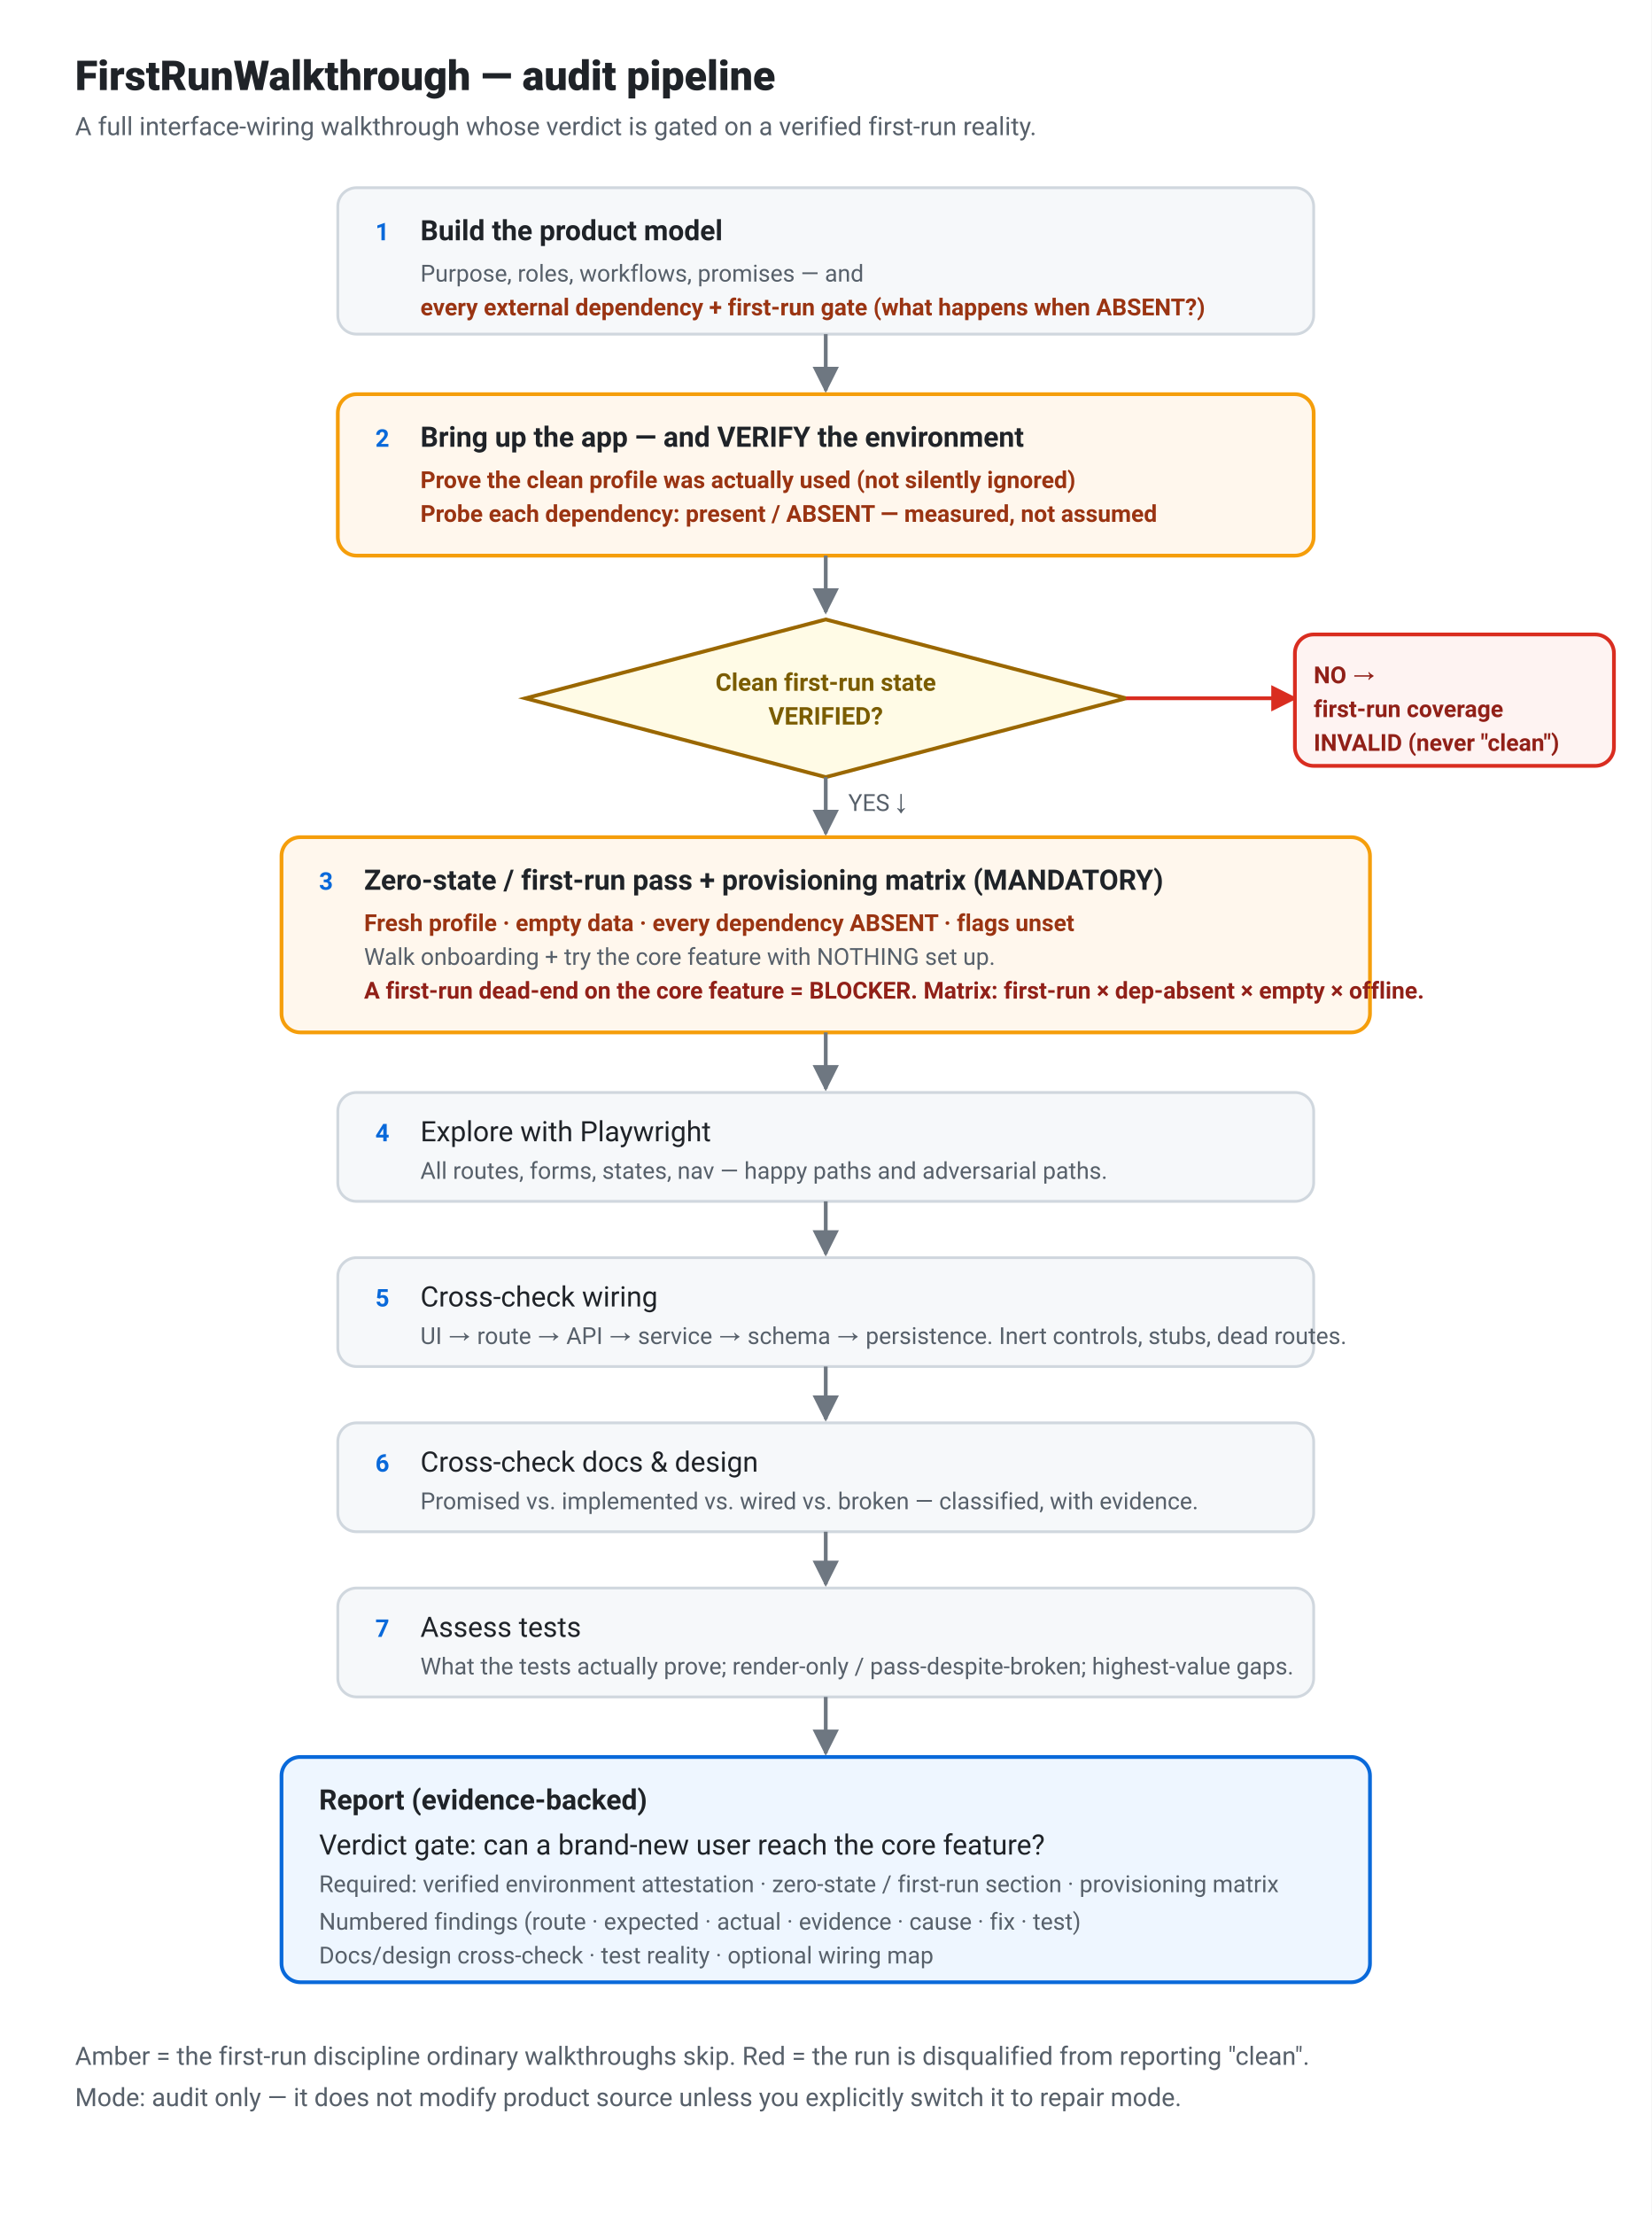
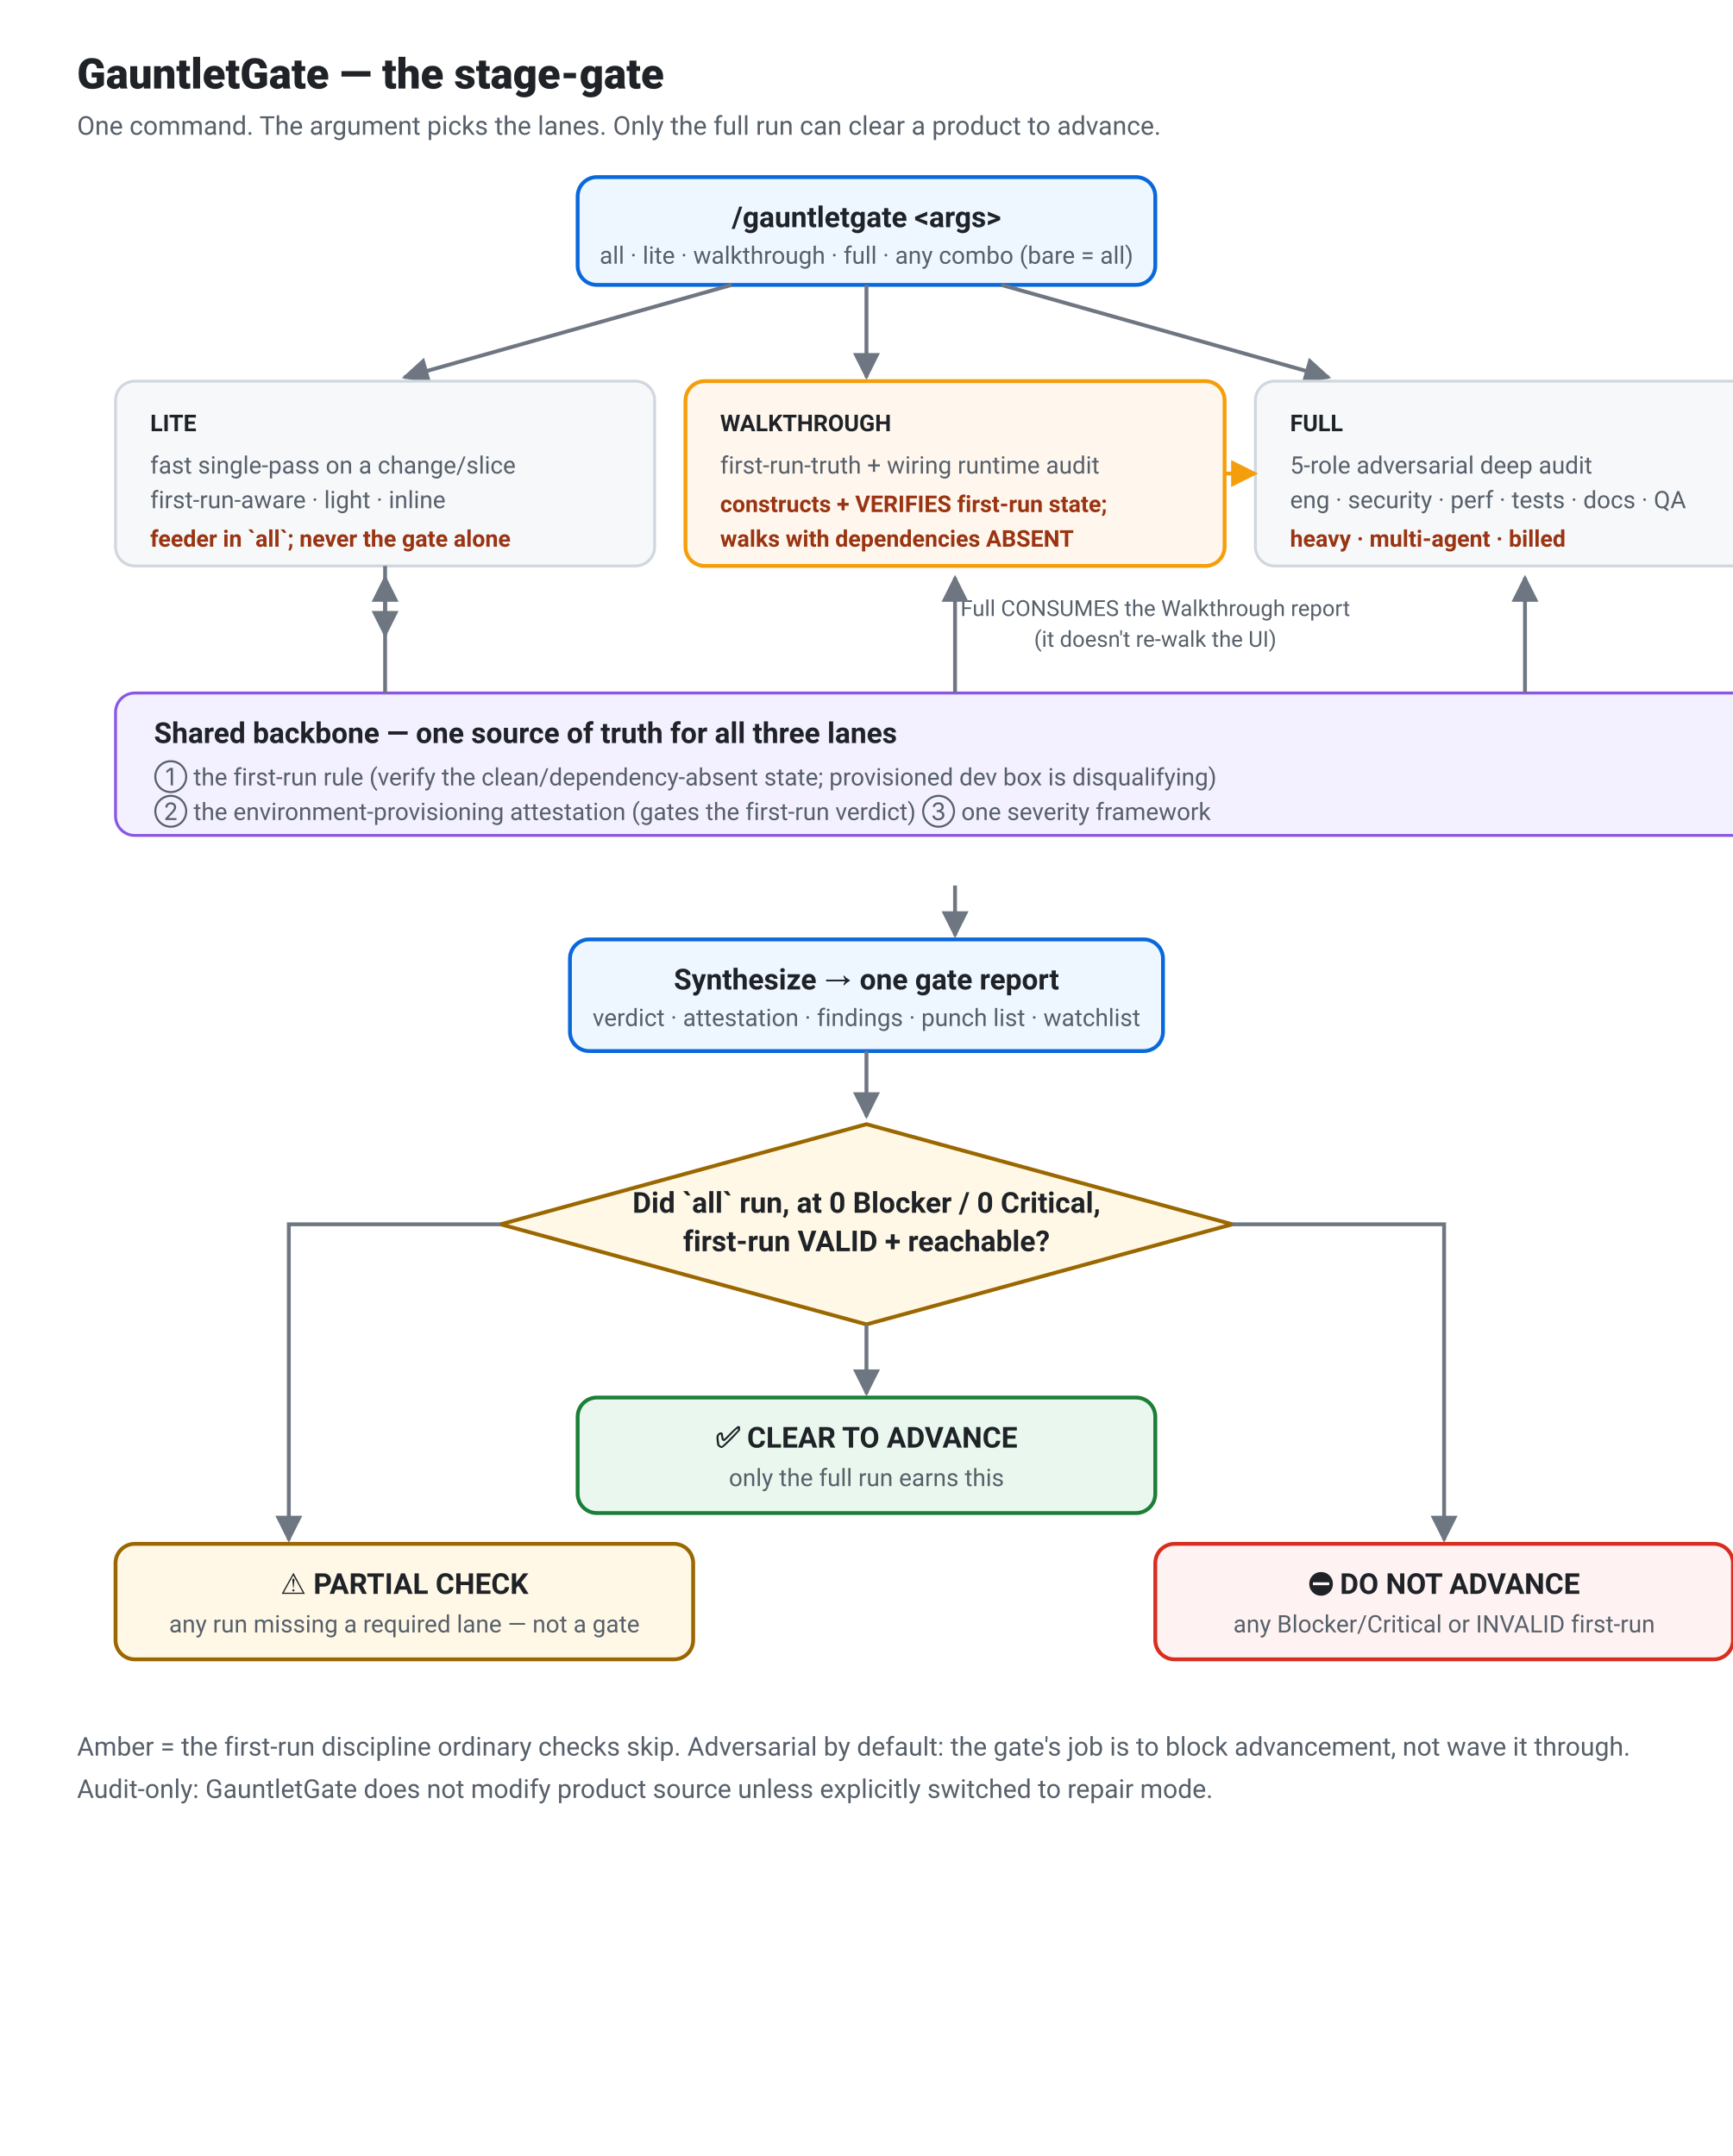
- <svg xmlns="http://www.w3.org/2000/svg" viewBox="0 0 880 1180" font-family="-apple-system,Segoe UI,Roboto,Helvetica,Arial,sans-serif">
+ <svg xmlns="http://www.w3.org/2000/svg" viewBox="0 0 900 1120" font-family="-apple-system,Segoe UI,Roboto,Helvetica,Arial,sans-serif">
  <style>
-     .bg    { fill:#ffffff; }
-     .phase { fill:#f6f8fa; stroke:#d0d7de; stroke-width:1.5; rx:10; }
-     .acc   { fill:#fff7ed; stroke:#f59e0b; stroke-width:2; rx:10; }
-     .danger{ fill:#fef3f2; stroke:#d92d20; stroke-width:2; rx:10; }
-     .out   { fill:#eef6ff; stroke:#0969da; stroke-width:2; rx:10; }
-     .t     { fill:#1f2328; font-size:15px; }
-     .tb    { fill:#1f2328; font-size:15px; font-weight:700; }
-     .sm    { fill:#57606a; font-size:12.5px; }
-     .accT  { fill:#9a3412; font-size:12.5px; font-weight:600; }
-     .dgT   { fill:#912018; font-size:12.5px; font-weight:600; }
-     .num   { fill:#0969da; font-size:13px; font-weight:700; }
-     .arr   { stroke:#6e7781; stroke-width:2; fill:none; marker-end:url(#a); }
-     .arrR  { stroke:#d92d20; stroke-width:2; fill:none; marker-end:url(#ar); }
-     .gate  { fill:#fffbe6; stroke:#9a6700; stroke-width:2; }
-     .gateT { fill:#7a5c00; font-size:13px; font-weight:700; }
-     .title { fill:#1f2328; font-size:22px; font-weight:800; }
-     .sub   { fill:#57606a; font-size:13.5px; }
+     .bg{fill:#ffffff}
+     .cmd{fill:#eef6ff;stroke:#0969da;stroke-width:2;rx:10}
+     .lane{fill:#f6f8fa;stroke:#d0d7de;stroke-width:1.5;rx:10}
+     .acc{fill:#fff7ed;stroke:#f59e0b;stroke-width:2;rx:10}
+     .back{fill:#f3f0ff;stroke:#8957e5;stroke-width:1.5;rx:10}
+     .ok{fill:#eaf7ee;stroke:#1a7f37;stroke-width:2;rx:10}
+     .warn{fill:#fff8e6;stroke:#9a6700;stroke-width:2;rx:10}
+     .bad{fill:#fef3f2;stroke:#d92d20;stroke-width:2;rx:10}
+     .t{fill:#1f2328;font-size:15px}
+     .tb{fill:#1f2328;font-size:15px;font-weight:700}
+     .sm{fill:#57606a;font-size:12.5px}
+     .accT{fill:#9a3412;font-size:12px;font-weight:600}
+     .title{fill:#1f2328;font-size:22px;font-weight:800}
+     .sub{fill:#57606a;font-size:13.5px}
+     .arr{stroke:#6e7781;stroke-width:2;fill:none;marker-end:url(#a)}
+     .arrA{stroke:#f59e0b;stroke-width:2;fill:none;marker-end:url(#aA);stroke-dasharray:5 4}
+     .lab{fill:#57606a;font-size:11.5px}
+     .pill{fill:#1f2328;font-size:12px;font-weight:700}
  </style>
  <marker id="a" viewBox="0 0 10 10" refX="9" refY="5" markerWidth="7" markerHeight="7" orient="auto">
    <path d="M0 0L10 5L0 10z" fill="#6e7781" />
  </marker>
-   <marker id="ar" viewBox="0 0 10 10" refX="9" refY="5" markerWidth="7" markerHeight="7" orient="auto">
-     <path d="M0 0L10 5L0 10z" fill="#d92d20" />
+   <marker id="aA" viewBox="0 0 10 10" refX="9" refY="5" markerWidth="7" markerHeight="7" orient="auto">
+     <path d="M0 0L10 5L0 10z" fill="#f59e0b" />
  </marker>
-   <rect class="bg" x="0" y="0" width="880" height="1180" />
-   <text class="title" x="40" y="48">FirstRunWalkthrough — audit pipeline</text>
-   <text class="sub" x="40" y="72">A full interface-wiring walkthrough whose verdict is gated on a verified first-run reality.</text>
-   <rect class="phase" x="180" y="100" width="520" height="78" rx="10" />
-   <text class="num" x="200" y="128">1</text>
-   <text class="tb" x="224" y="128">Build the product model</text>
-   <text class="sm" x="224" y="150">Purpose, roles, workflows, promises — and</text>
-   <text class="accT" x="224" y="168">every external dependency + first-run gate (what happens when ABSENT?)</text>
-   <path class="arr" d="M440 178 L440 208" />
-   <rect class="acc" x="180" y="210" width="520" height="86" rx="10" />
-   <text class="num" x="200" y="238">2</text>
-   <text class="tb" x="224" y="238">Bring up the app — and VERIFY the environment</text>
-   <text class="accT" x="224" y="260">Prove the clean profile was actually used (not silently ignored)</text>
-   <text class="accT" x="224" y="278">Probe each dependency: present / ABSENT — measured, not assumed</text>
-   <path class="arr" d="M440 296 L440 326" />
-   <polygon class="gate" points="440,330 600,372 440,414 280,372" />
-   <text class="gateT" x="440" y="368" text-anchor="middle">Clean first-run state</text>
-   <text class="gateT" x="440" y="386" text-anchor="middle">VERIFIED?</text>
-   <path class="arrR" d="M600 372 L690 372" />
-   <rect class="danger" x="690" y="338" width="170" height="70" rx="10" />
-   <text class="dgT" x="700" y="364">NO →</text>
-   <text class="dgT" x="700" y="382">first-run coverage</text>
-   <text class="dgT" x="700" y="400">INVALID (never "clean")</text>
-   <text class="sm" x="452" y="432">YES ↓</text>
-   <path class="arr" d="M440 414 L440 444" />
-   <rect class="acc" x="150" y="446" width="580" height="104" rx="10" />
-   <text class="num" x="170" y="474">3</text>
-   <text class="tb" x="194" y="474">Zero-state / first-run pass  +  provisioning matrix  (MANDATORY)</text>
-   <text class="accT" x="194" y="496">Fresh profile · empty data · every dependency ABSENT · flags unset</text>
-   <text class="sm" x="194" y="514">Walk onboarding + try the core feature with NOTHING set up.</text>
-   <text class="dgT" x="194" y="532">A first-run dead-end on the core feature = BLOCKER. Matrix: first-run × dep-absent × empty × offline.</text>
-   <path class="arr" d="M440 550 L440 580" />
-   <rect class="phase" x="180" y="582" width="520" height="58" rx="10" />
-   <text class="num" x="200" y="608">4</text>
-   <text class="t" x="224" y="608">Explore with Playwright</text>
-   <text class="sm" x="224" y="628">All routes, forms, states, nav — happy paths and adversarial paths.</text>
-   <path class="arr" d="M440 640 L440 668" />
-   <rect class="phase" x="180" y="670" width="520" height="58" rx="10" />
-   <text class="num" x="200" y="696">5</text>
-   <text class="t" x="224" y="696">Cross-check wiring</text>
-   <text class="sm" x="224" y="716">UI → route → API → service → schema → persistence. Inert controls, stubs, dead routes.</text>
-   <path class="arr" d="M440 728 L440 756" />
-   <rect class="phase" x="180" y="758" width="520" height="58" rx="10" />
-   <text class="num" x="200" y="784">6</text>
-   <text class="t" x="224" y="784">Cross-check docs &amp; design</text>
-   <text class="sm" x="224" y="804">Promised vs. implemented vs. wired vs. broken — classified, with evidence.</text>
-   <path class="arr" d="M440 816 L440 844" />
-   <rect class="phase" x="180" y="846" width="520" height="58" rx="10" />
-   <text class="num" x="200" y="872">7</text>
-   <text class="t" x="224" y="872">Assess tests</text>
-   <text class="sm" x="224" y="892">What the tests actually prove; render-only / pass-despite-broken; highest-value gaps.</text>
-   <path class="arr" d="M440 904 L440 934" />
-   <rect class="out" x="150" y="936" width="580" height="120" rx="10" />
-   <text class="tb" x="170" y="964">Report  (evidence-backed)</text>
-   <text class="t" x="170" y="988">Verdict gate: can a brand-new user reach the core feature?</text>
-   <text class="sm" x="170" y="1008">Required: verified environment attestation · zero-state / first-run section · provisioning matrix</text>
-   <text class="sm" x="170" y="1028">Numbered findings (route · expected · actual · evidence · cause · fix · test)</text>
-   <text class="sm" x="170" y="1046">Docs/design cross-check · test reality · optional wiring map</text>
-   <text class="sub" x="40" y="1100">Amber = the first-run discipline ordinary walkthroughs skip.  Red = the run is disqualified from reporting "clean".</text>
-   <text class="sub" x="40" y="1122">Mode: audit only — it does not modify product source unless you explicitly switch it to repair mode.</text>
+   <rect class="bg" x="0" y="0" width="900" height="1120" />
+   <text class="title" x="40" y="46">GauntletGate — the stage-gate</text>
+   <text class="sub" x="40" y="70">One command. The argument picks the lanes. Only the full run can clear a product to advance.</text>
+   <rect class="cmd" x="300" y="92" width="300" height="56" rx="10" />
+   <text class="tb" x="450" y="118" text-anchor="middle">/gauntletgate &lt;args&gt;</text>
+   <text class="sm" x="450" y="137" text-anchor="middle">all · lite · walkthrough · full · any combo  (bare = all)</text>
+   <path class="arr" d="M380 148 L210 196" />
+   <path class="arr" d="M450 148 L450 196" />
+   <path class="arr" d="M520 148 L690 196" />
+   <rect class="lane" x="60" y="198" width="280" height="96" rx="10" />
+   <text class="pill" x="78" y="224">LITE</text>
+   <text class="sm" x="78" y="246">fast single-pass on a change/slice</text>
+   <text class="sm" x="78" y="264">first-run-aware · light · inline</text>
+   <text class="accT" x="78" y="284">feeder in `all`; never the gate alone</text>
+   <rect class="acc" x="356" y="198" width="280" height="96" rx="10" />
+   <text class="pill" x="374" y="224">WALKTHROUGH</text>
+   <text class="sm" x="374" y="246">first-run-truth + wiring runtime audit</text>
+   <text class="accT" x="374" y="266">constructs + VERIFIES first-run state;</text>
+   <text class="accT" x="374" y="284">walks with dependencies ABSENT</text>
+   <rect class="lane" x="652" y="198" width="280" height="96" rx="10" />
+   <text class="pill" x="670" y="224">FULL</text>
+   <text class="sm" x="670" y="246">5-role adversarial deep audit</text>
+   <text class="sm" x="670" y="264">eng · security · perf · tests · docs · QA</text>
+   <text class="accT" x="670" y="284">heavy · multi-agent · billed</text>
+   <path class="arrA" d="M636 246 L652 246" />
+   <text class="lab" x="600" y="320" text-anchor="middle">Full CONSUMES the Walkthrough report</text>
+   <text class="lab" x="600" y="336" text-anchor="middle">(it doesn't re-walk the UI)</text>
+   <rect class="back" x="60" y="360" width="872" height="74" rx="10" />
+   <text class="tb" x="80" y="386">Shared backbone — one source of truth for all three lanes</text>
+   <text class="sm" x="80" y="408">① the first-run rule (verify the clean/dependency-absent state; provisioned dev box is disqualifying)</text>
+   <text class="sm" x="80" y="426">② the environment-provisioning attestation (gates the first-run verdict)   ③ one severity framework</text>
+   <path class="arr" d="M200 360 L200 300" />
+   <path class="arr" d="M496 360 L496 300" />
+   <path class="arr" d="M792 360 L792 300" />
+   <path class="arr" d="M200 294 L200 330" />
+   <path class="arr" d="M496 460 L496 486" />
+   <rect class="cmd" x="296" y="488" width="308" height="58" rx="10" />
+   <text class="tb" x="450" y="514" text-anchor="middle">Synthesize → one gate report</text>
+   <text class="sm" x="450" y="533" text-anchor="middle">verdict · attestation · findings · punch list · watchlist</text>
+   <path class="arr" d="M450 546 L450 580" />
+   <polygon class="warn" points="450,584 640,636 450,688 260,636" />
+   <text class="tb" x="450" y="630" text-anchor="middle">Did `all` run, at 0 Blocker / 0 Critical,</text>
+   <text class="tb" x="450" y="650" text-anchor="middle">first-run VALID + reachable?</text>
+   <path class="arr" d="M450 688 L450 724" />
+   <rect class="ok" x="300" y="726" width="300" height="60" rx="10" />
+   <text class="tb" x="450" y="752" text-anchor="middle" fill="#1a7f37">✅ CLEAR TO ADVANCE</text>
+   <text class="sm" x="450" y="772" text-anchor="middle">only the full run earns this</text>
+   <path class="arr" d="M260 636 L150 636 L150 800" />
+   <rect class="warn" x="60" y="802" width="300" height="60" rx="10" />
+   <text class="tb" x="210" y="828" text-anchor="middle" fill="#9a6700">⚠️ PARTIAL CHECK</text>
+   <text class="sm" x="210" y="848" text-anchor="middle">any run missing a required lane — not a gate</text>
+   <path class="arr" d="M640 636 L750 636 L750 800" />
+   <rect class="bad" x="600" y="802" width="300" height="60" rx="10" />
+   <text class="tb" x="750" y="828" text-anchor="middle" fill="#d92d20">⛔ DO NOT ADVANCE</text>
+   <text class="sm" x="750" y="848" text-anchor="middle">any Blocker/Critical or INVALID first-run</text>
+   <text class="sub" x="40" y="912">Amber = the first-run discipline ordinary checks skip.  Adversarial by default: the gate's job is to block advancement, not wave it through.</text>
+   <text class="sub" x="40" y="934">Audit-only: GauntletGate does not modify product source unless explicitly switched to repair mode.</text>
</svg>
